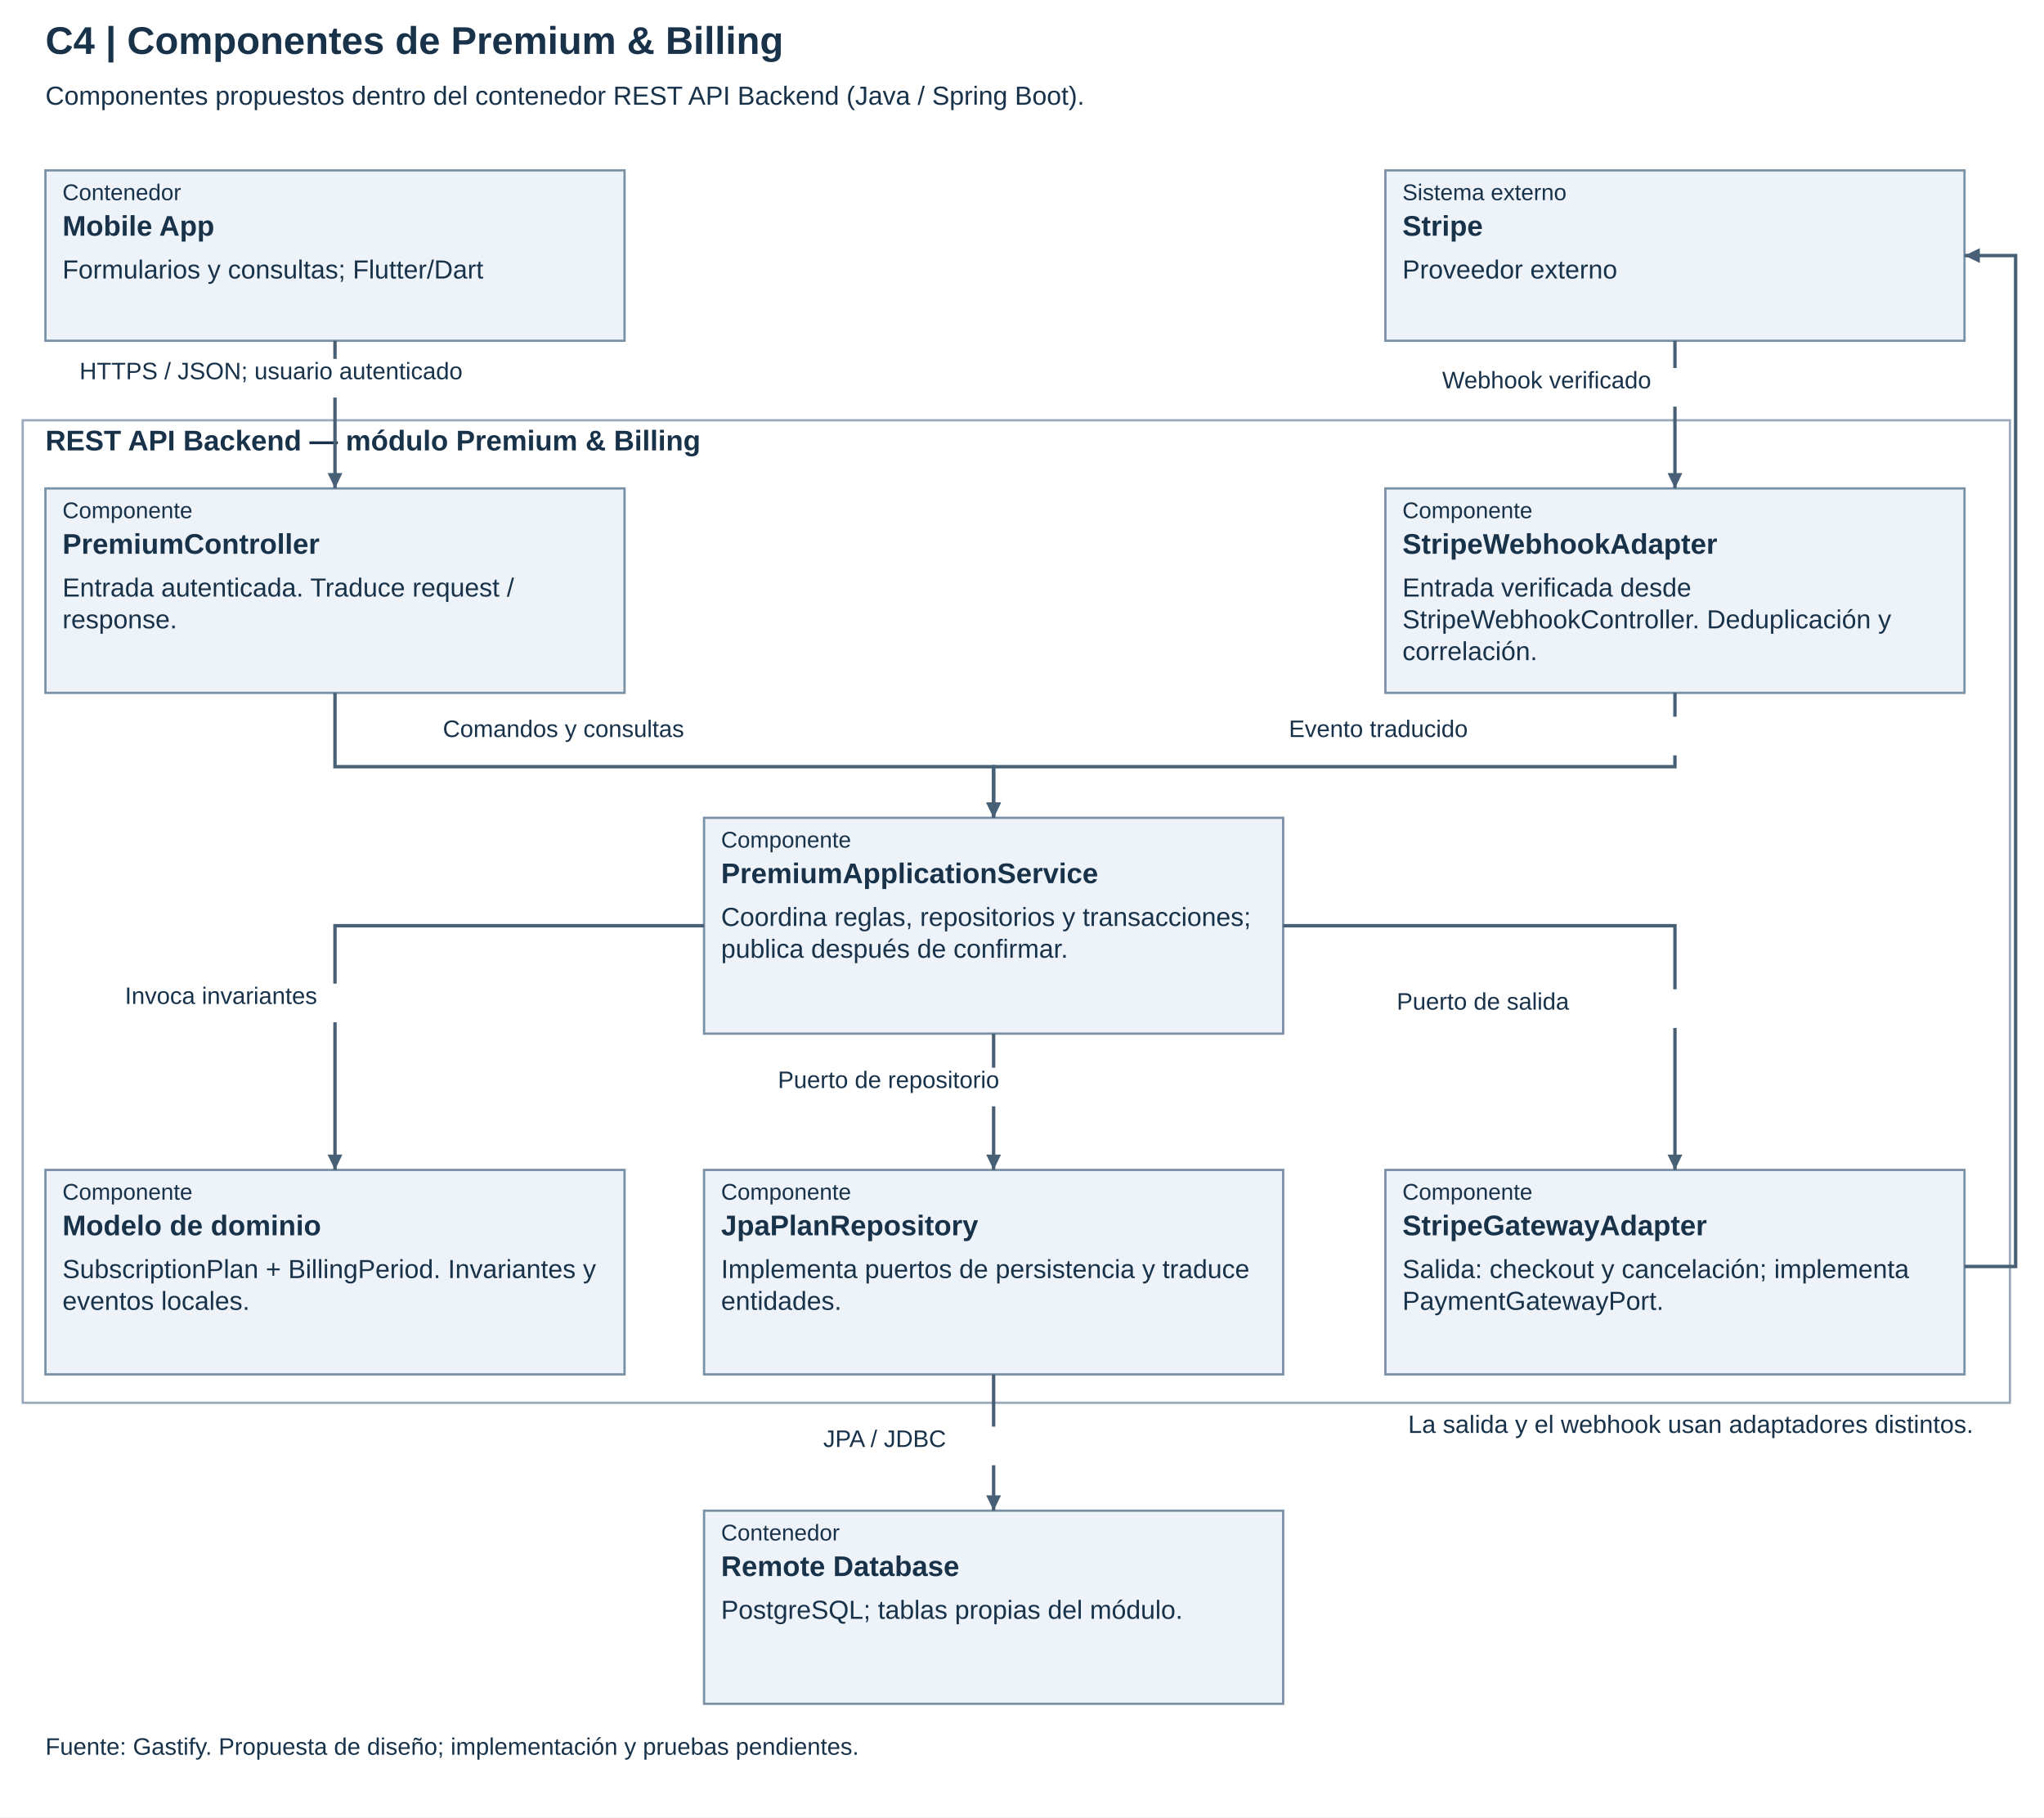
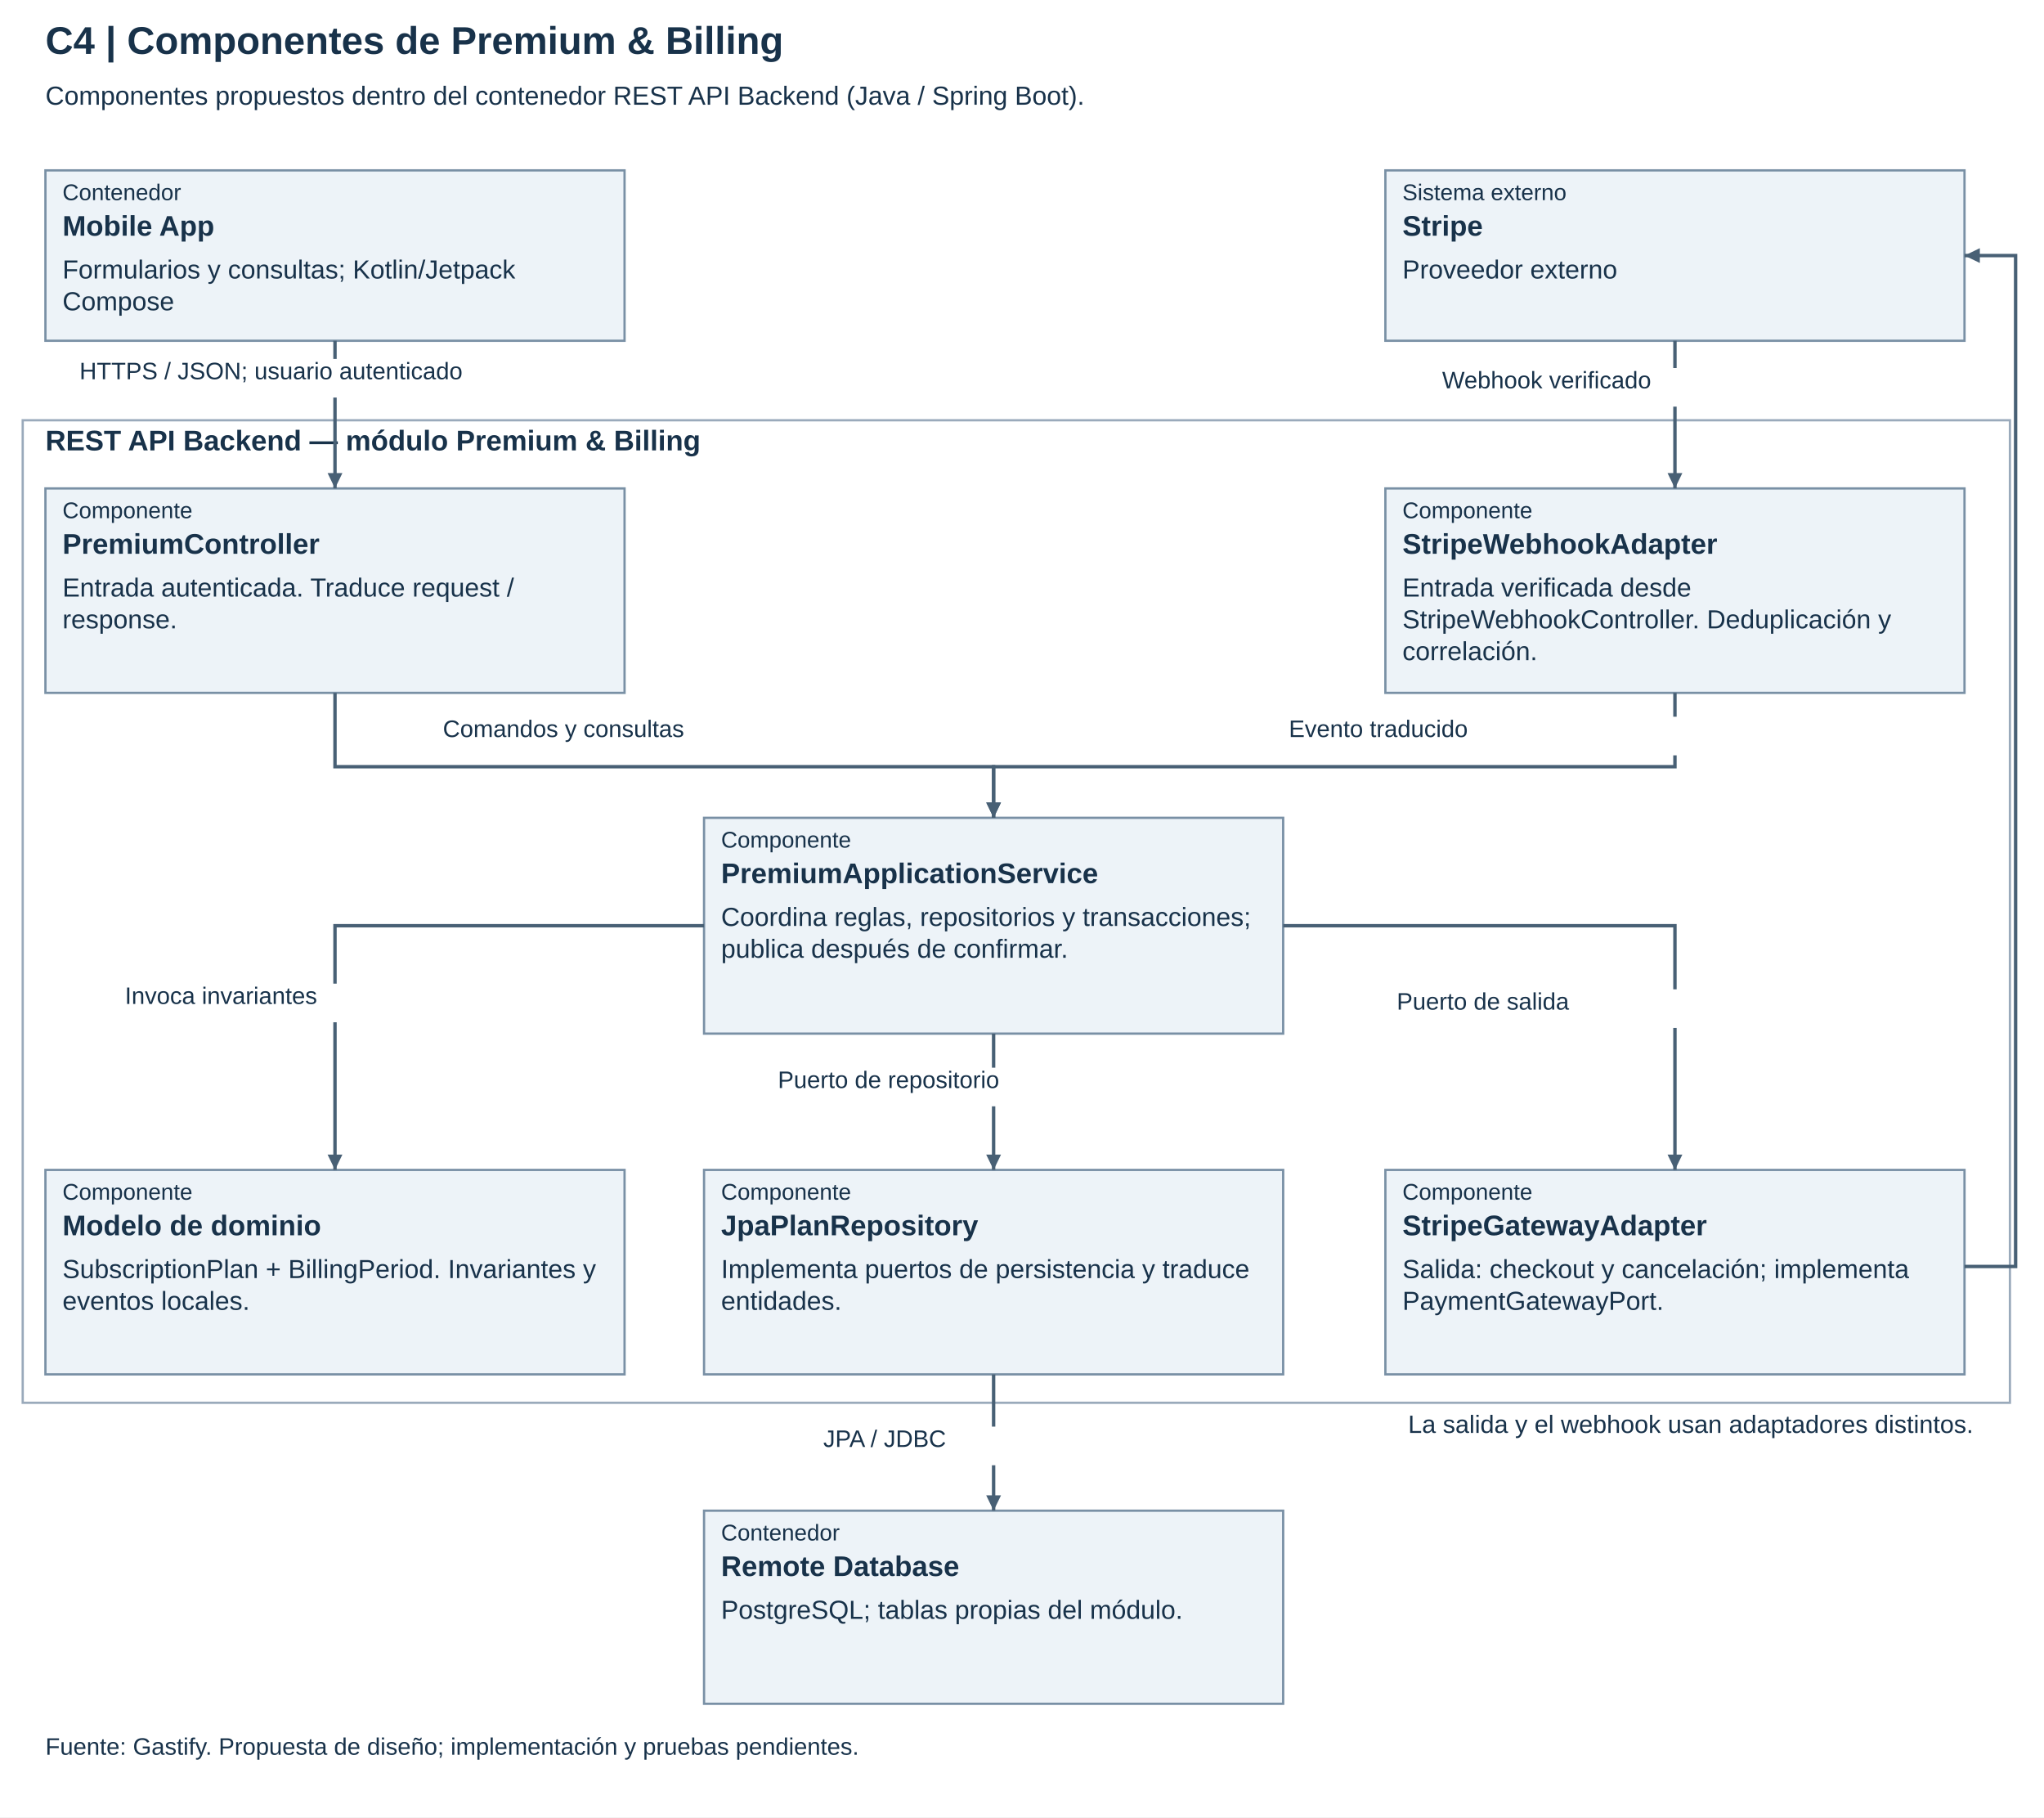
<svg xmlns="http://www.w3.org/2000/svg" width="1800" height="1600" viewBox="0 0 1800 1600">
  <rect width="100%" height="100%" fill="white" />
  <text x="40" y="25" dominant-baseline="text-before-edge" font-family="Arial, sans-serif" font-size="34" font-weight="bold" fill="#18324a">C4 | Componentes de Premium &amp; Billing</text>
  <text x="40" y="77" dominant-baseline="text-before-edge" font-family="Arial, sans-serif" font-size="23" font-weight="normal" fill="#18324a">Componentes propuestos dentro del contenedor REST API Backend (Java / Spring Boot).</text>
  <rect x="20" y="370" width="1750" height="865" fill="#ffffff" stroke="#9aaabb" stroke-width="2" />
  <text x="40" y="380" dominant-baseline="text-before-edge" font-family="Arial, sans-serif" font-size="25" font-weight="bold" fill="#18324a">REST API Backend — módulo Premium &amp; Billing</text>
  <rect x="40" y="150" width="510" height="150" fill="#edf3f8" stroke="#7990a5" stroke-width="2" />
  <text x="55" y="163" dominant-baseline="text-before-edge" font-family="Arial, sans-serif" font-size="20" font-weight="normal" fill="#18324a">Contenedor</text>
  <text x="55" y="191" dominant-baseline="text-before-edge" font-family="Arial, sans-serif" font-size="25" font-weight="bold" fill="#18324a">Mobile App</text>
-   <text x="55" y="230" dominant-baseline="text-before-edge" font-family="Arial, sans-serif" font-size="23" font-weight="normal" fill="#18324a">Formularios y consultas; Flutter/Dart</text>
+   <text x="55" y="230" dominant-baseline="text-before-edge" font-family="Arial, sans-serif" font-size="23" font-weight="normal" fill="#18324a">Formularios y consultas; Kotlin/Jetpack</text>
+   <text x="55" y="258" dominant-baseline="text-before-edge" font-family="Arial, sans-serif" font-size="23" font-weight="normal" fill="#18324a">Compose</text>
  <rect x="1220" y="150" width="510" height="150" fill="#edf3f8" stroke="#7990a5" stroke-width="2" />
  <text x="1235" y="163" dominant-baseline="text-before-edge" font-family="Arial, sans-serif" font-size="20" font-weight="normal" fill="#18324a">Sistema externo</text>
  <text x="1235" y="191" dominant-baseline="text-before-edge" font-family="Arial, sans-serif" font-size="25" font-weight="bold" fill="#18324a">Stripe</text>
  <text x="1235" y="230" dominant-baseline="text-before-edge" font-family="Arial, sans-serif" font-size="23" font-weight="normal" fill="#18324a">Proveedor externo</text>
  <rect x="40" y="430" width="510" height="180" fill="#edf3f8" stroke="#7990a5" stroke-width="2" />
  <text x="55" y="443" dominant-baseline="text-before-edge" font-family="Arial, sans-serif" font-size="20" font-weight="normal" fill="#18324a">Componente</text>
  <text x="55" y="471" dominant-baseline="text-before-edge" font-family="Arial, sans-serif" font-size="25" font-weight="bold" fill="#18324a">PremiumController</text>
  <text x="55" y="510" dominant-baseline="text-before-edge" font-family="Arial, sans-serif" font-size="23" font-weight="normal" fill="#18324a">Entrada autenticada. Traduce request /</text>
  <text x="55" y="538" dominant-baseline="text-before-edge" font-family="Arial, sans-serif" font-size="23" font-weight="normal" fill="#18324a">response.</text>
  <rect x="620" y="720" width="510" height="190" fill="#edf3f8" stroke="#7990a5" stroke-width="2" />
  <text x="635" y="733" dominant-baseline="text-before-edge" font-family="Arial, sans-serif" font-size="20" font-weight="normal" fill="#18324a">Componente</text>
  <text x="635" y="761" dominant-baseline="text-before-edge" font-family="Arial, sans-serif" font-size="25" font-weight="bold" fill="#18324a">PremiumApplicationService</text>
  <text x="635" y="800" dominant-baseline="text-before-edge" font-family="Arial, sans-serif" font-size="23" font-weight="normal" fill="#18324a">Coordina reglas, repositorios y transacciones;</text>
  <text x="635" y="828" dominant-baseline="text-before-edge" font-family="Arial, sans-serif" font-size="23" font-weight="normal" fill="#18324a">publica después de confirmar.</text>
  <rect x="40" y="1030" width="510" height="180" fill="#edf3f8" stroke="#7990a5" stroke-width="2" />
  <text x="55" y="1043" dominant-baseline="text-before-edge" font-family="Arial, sans-serif" font-size="20" font-weight="normal" fill="#18324a">Componente</text>
  <text x="55" y="1071" dominant-baseline="text-before-edge" font-family="Arial, sans-serif" font-size="25" font-weight="bold" fill="#18324a">Modelo de dominio</text>
  <text x="55" y="1110" dominant-baseline="text-before-edge" font-family="Arial, sans-serif" font-size="23" font-weight="normal" fill="#18324a">SubscriptionPlan + BillingPeriod. Invariantes y</text>
  <text x="55" y="1138" dominant-baseline="text-before-edge" font-family="Arial, sans-serif" font-size="23" font-weight="normal" fill="#18324a">eventos locales.</text>
  <rect x="620" y="1030" width="510" height="180" fill="#edf3f8" stroke="#7990a5" stroke-width="2" />
  <text x="635" y="1043" dominant-baseline="text-before-edge" font-family="Arial, sans-serif" font-size="20" font-weight="normal" fill="#18324a">Componente</text>
  <text x="635" y="1071" dominant-baseline="text-before-edge" font-family="Arial, sans-serif" font-size="25" font-weight="bold" fill="#18324a">JpaPlanRepository</text>
  <text x="635" y="1110" dominant-baseline="text-before-edge" font-family="Arial, sans-serif" font-size="23" font-weight="normal" fill="#18324a">Implementa puertos de persistencia y traduce</text>
  <text x="635" y="1138" dominant-baseline="text-before-edge" font-family="Arial, sans-serif" font-size="23" font-weight="normal" fill="#18324a">entidades.</text>
  <rect x="620" y="1330" width="510" height="170" fill="#edf3f8" stroke="#7990a5" stroke-width="2" />
  <text x="635" y="1343" dominant-baseline="text-before-edge" font-family="Arial, sans-serif" font-size="20" font-weight="normal" fill="#18324a">Contenedor</text>
  <text x="635" y="1371" dominant-baseline="text-before-edge" font-family="Arial, sans-serif" font-size="25" font-weight="bold" fill="#18324a">Remote Database</text>
  <text x="635" y="1410" dominant-baseline="text-before-edge" font-family="Arial, sans-serif" font-size="23" font-weight="normal" fill="#18324a">PostgreSQL; tablas propias del módulo.</text>
  <rect x="1220" y="430" width="510" height="180" fill="#edf3f8" stroke="#7990a5" stroke-width="2" />
  <text x="1235" y="443" dominant-baseline="text-before-edge" font-family="Arial, sans-serif" font-size="20" font-weight="normal" fill="#18324a">Componente</text>
  <text x="1235" y="471" dominant-baseline="text-before-edge" font-family="Arial, sans-serif" font-size="25" font-weight="bold" fill="#18324a">StripeWebhookAdapter</text>
  <text x="1235" y="510" dominant-baseline="text-before-edge" font-family="Arial, sans-serif" font-size="23" font-weight="normal" fill="#18324a">Entrada verificada desde</text>
  <text x="1235" y="538" dominant-baseline="text-before-edge" font-family="Arial, sans-serif" font-size="23" font-weight="normal" fill="#18324a">StripeWebhookController. Deduplicación y</text>
  <text x="1235" y="566" dominant-baseline="text-before-edge" font-family="Arial, sans-serif" font-size="23" font-weight="normal" fill="#18324a">correlación.</text>
  <rect x="1220" y="1030" width="510" height="180" fill="#edf3f8" stroke="#7990a5" stroke-width="2" />
  <text x="1235" y="1043" dominant-baseline="text-before-edge" font-family="Arial, sans-serif" font-size="20" font-weight="normal" fill="#18324a">Componente</text>
  <text x="1235" y="1071" dominant-baseline="text-before-edge" font-family="Arial, sans-serif" font-size="25" font-weight="bold" fill="#18324a">StripeGatewayAdapter</text>
  <text x="1235" y="1110" dominant-baseline="text-before-edge" font-family="Arial, sans-serif" font-size="23" font-weight="normal" fill="#18324a">Salida: checkout y cancelación; implementa</text>
  <text x="1235" y="1138" dominant-baseline="text-before-edge" font-family="Arial, sans-serif" font-size="23" font-weight="normal" fill="#18324a">PaymentGatewayPort.</text>
  <polyline points="295,300 295,430" fill="none" stroke="#486075" stroke-width="3" />
  <polygon points="295,430 288.476,416.493 301.524,416.493" fill="#486075" />
  <rect x="64" y="317" width="472" height="32" fill="#ffffff" stroke="#ffffff" stroke-width="2" />
  <text x="70" y="320" dominant-baseline="text-before-edge" font-family="Arial, sans-serif" font-size="21" font-weight="normal" fill="#18324a">HTTPS / JSON; usuario autenticado</text>
  <polyline points="295,610 295,675 875,675 875,720" fill="none" stroke="#486075" stroke-width="3" />
  <polygon points="875,720 868.476,706.493 881.524,706.493" fill="#486075" />
  <rect x="384" y="632" width="412" height="32" fill="#ffffff" stroke="#ffffff" stroke-width="2" />
  <text x="390" y="635" dominant-baseline="text-before-edge" font-family="Arial, sans-serif" font-size="21" font-weight="normal" fill="#18324a">Comandos y consultas</text>
  <polyline points="1475,300 1475,430" fill="none" stroke="#486075" stroke-width="3" />
  <polygon points="1475,430 1468.476,416.493 1481.524,416.493" fill="#486075" />
  <rect x="1264" y="325" width="412" height="32" fill="#ffffff" stroke="#ffffff" stroke-width="2" />
  <text x="1270" y="328" dominant-baseline="text-before-edge" font-family="Arial, sans-serif" font-size="21" font-weight="normal" fill="#18324a">Webhook verificado</text>
  <polyline points="1475,610 1475,675 875,675 875,720" fill="none" stroke="#486075" stroke-width="3" />
  <polygon points="875,720 868.476,706.493 881.524,706.493" fill="#486075" />
  <rect x="1129" y="632" width="552" height="32" fill="#ffffff" stroke="#ffffff" stroke-width="2" />
  <text x="1135" y="635" dominant-baseline="text-before-edge" font-family="Arial, sans-serif" font-size="21" font-weight="normal" fill="#18324a">Evento traducido</text>
  <polyline points="620,815 295,815 295,1030" fill="none" stroke="#486075" stroke-width="3" />
  <polygon points="295,1030 288.476,1016.493 301.524,1016.493" fill="#486075" />
  <rect x="104" y="867" width="412" height="32" fill="#ffffff" stroke="#ffffff" stroke-width="2" />
  <text x="110" y="870" dominant-baseline="text-before-edge" font-family="Arial, sans-serif" font-size="21" font-weight="normal" fill="#18324a">Invoca invariantes</text>
  <polyline points="875,910 875,1030" fill="none" stroke="#486075" stroke-width="3" />
  <polygon points="875,1030 868.476,1016.493 881.524,1016.493" fill="#486075" />
  <rect x="679" y="941" width="412" height="32" fill="#ffffff" stroke="#ffffff" stroke-width="2" />
  <text x="685" y="944" dominant-baseline="text-before-edge" font-family="Arial, sans-serif" font-size="21" font-weight="normal" fill="#18324a">Puerto de repositorio</text>
  <polyline points="1130,815 1475,815 1475,1030" fill="none" stroke="#486075" stroke-width="3" />
  <polygon points="1475,1030 1468.476,1016.493 1481.524,1016.493" fill="#486075" />
  <rect x="1224" y="872" width="497" height="32" fill="#ffffff" stroke="#ffffff" stroke-width="2" />
  <text x="1230" y="875" dominant-baseline="text-before-edge" font-family="Arial, sans-serif" font-size="21" font-weight="normal" fill="#18324a">Puerto de salida</text>
  <polyline points="875,1210 875,1330" fill="none" stroke="#486075" stroke-width="3" />
  <polygon points="875,1330 868.476,1316.493 881.524,1316.493" fill="#486075" />
  <rect x="719" y="1257" width="412" height="32" fill="#ffffff" stroke="#ffffff" stroke-width="2" />
  <text x="725" y="1260" dominant-baseline="text-before-edge" font-family="Arial, sans-serif" font-size="21" font-weight="normal" fill="#18324a">JPA / JDBC</text>
  <polyline points="1730,1115 1775,1115 1775,225 1730,225" fill="none" stroke="#486075" stroke-width="3" />
  <polygon points="1730,225 1743.507,218.476 1743.507,231.524" fill="#486075" />
  <text x="1240" y="1247" dominant-baseline="text-before-edge" font-family="Arial, sans-serif" font-size="22" font-weight="normal" fill="#18324a">La salida y el webhook usan adaptadores distintos.</text>
  <text x="40" y="1531" dominant-baseline="text-before-edge" font-family="Arial, sans-serif" font-size="21" font-weight="normal" fill="#18324a">Fuente: Gastify. Propuesta de diseño; implementación y pruebas pendientes.</text>
</svg>
